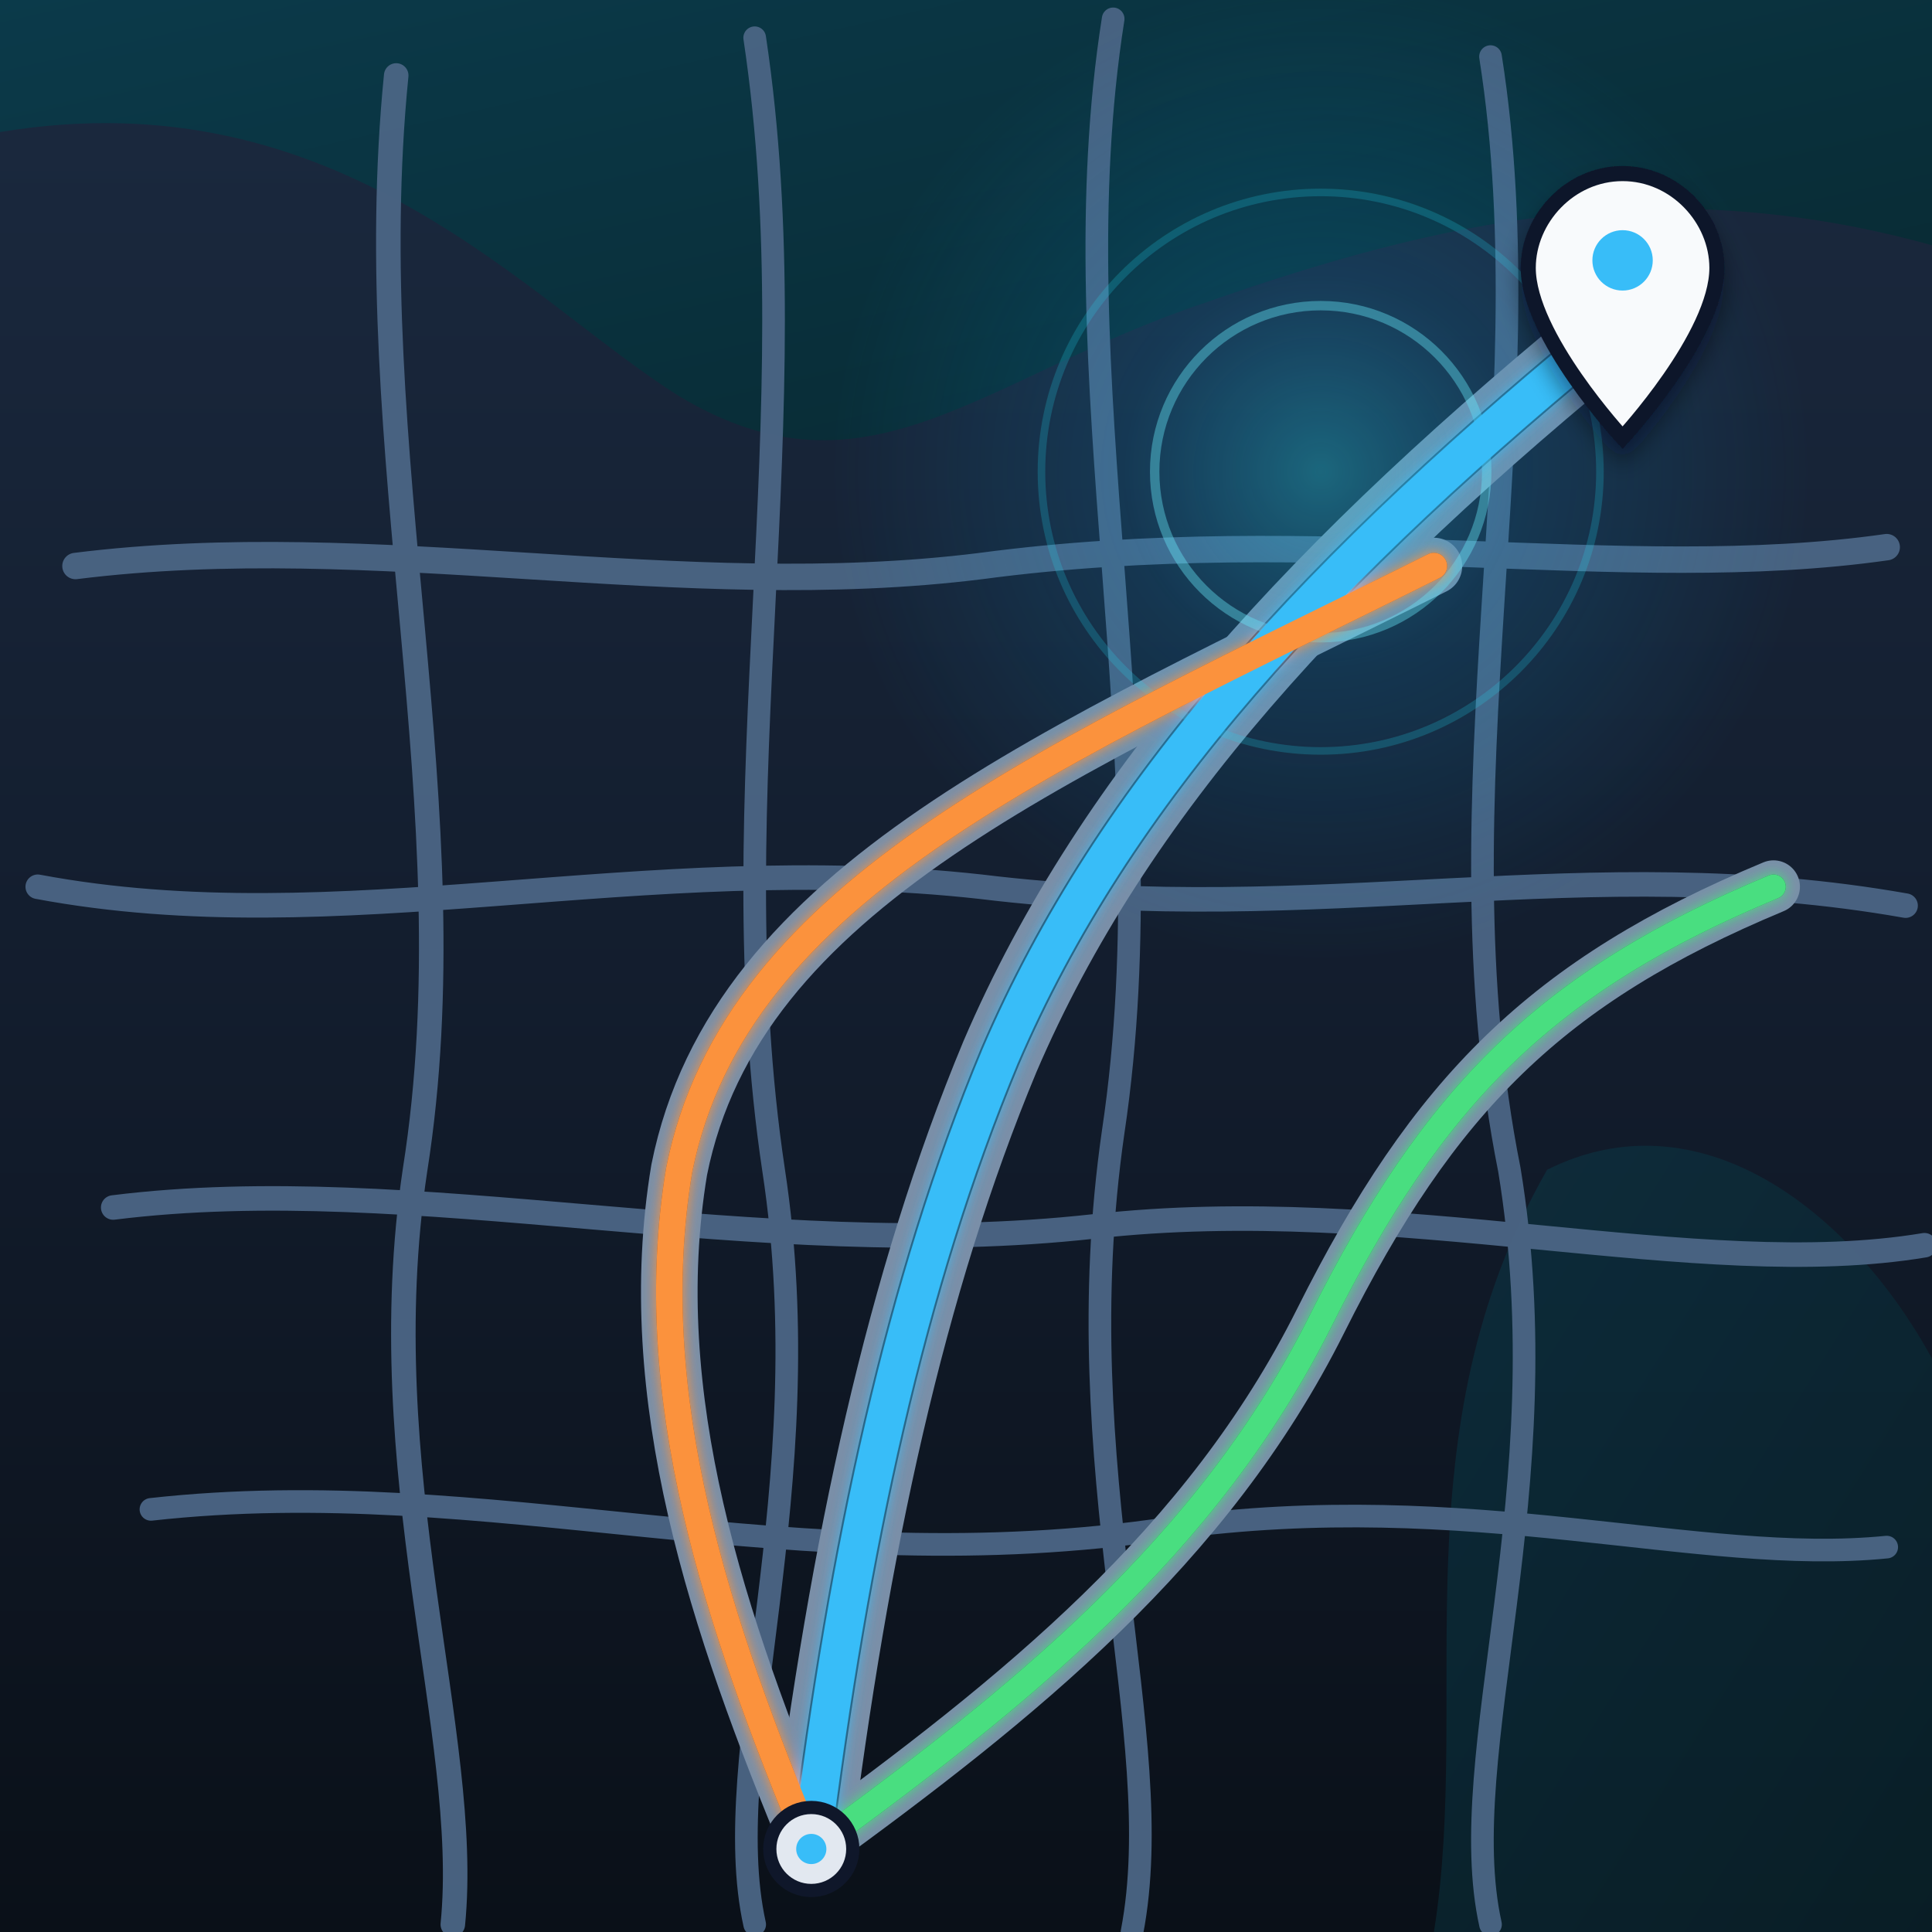
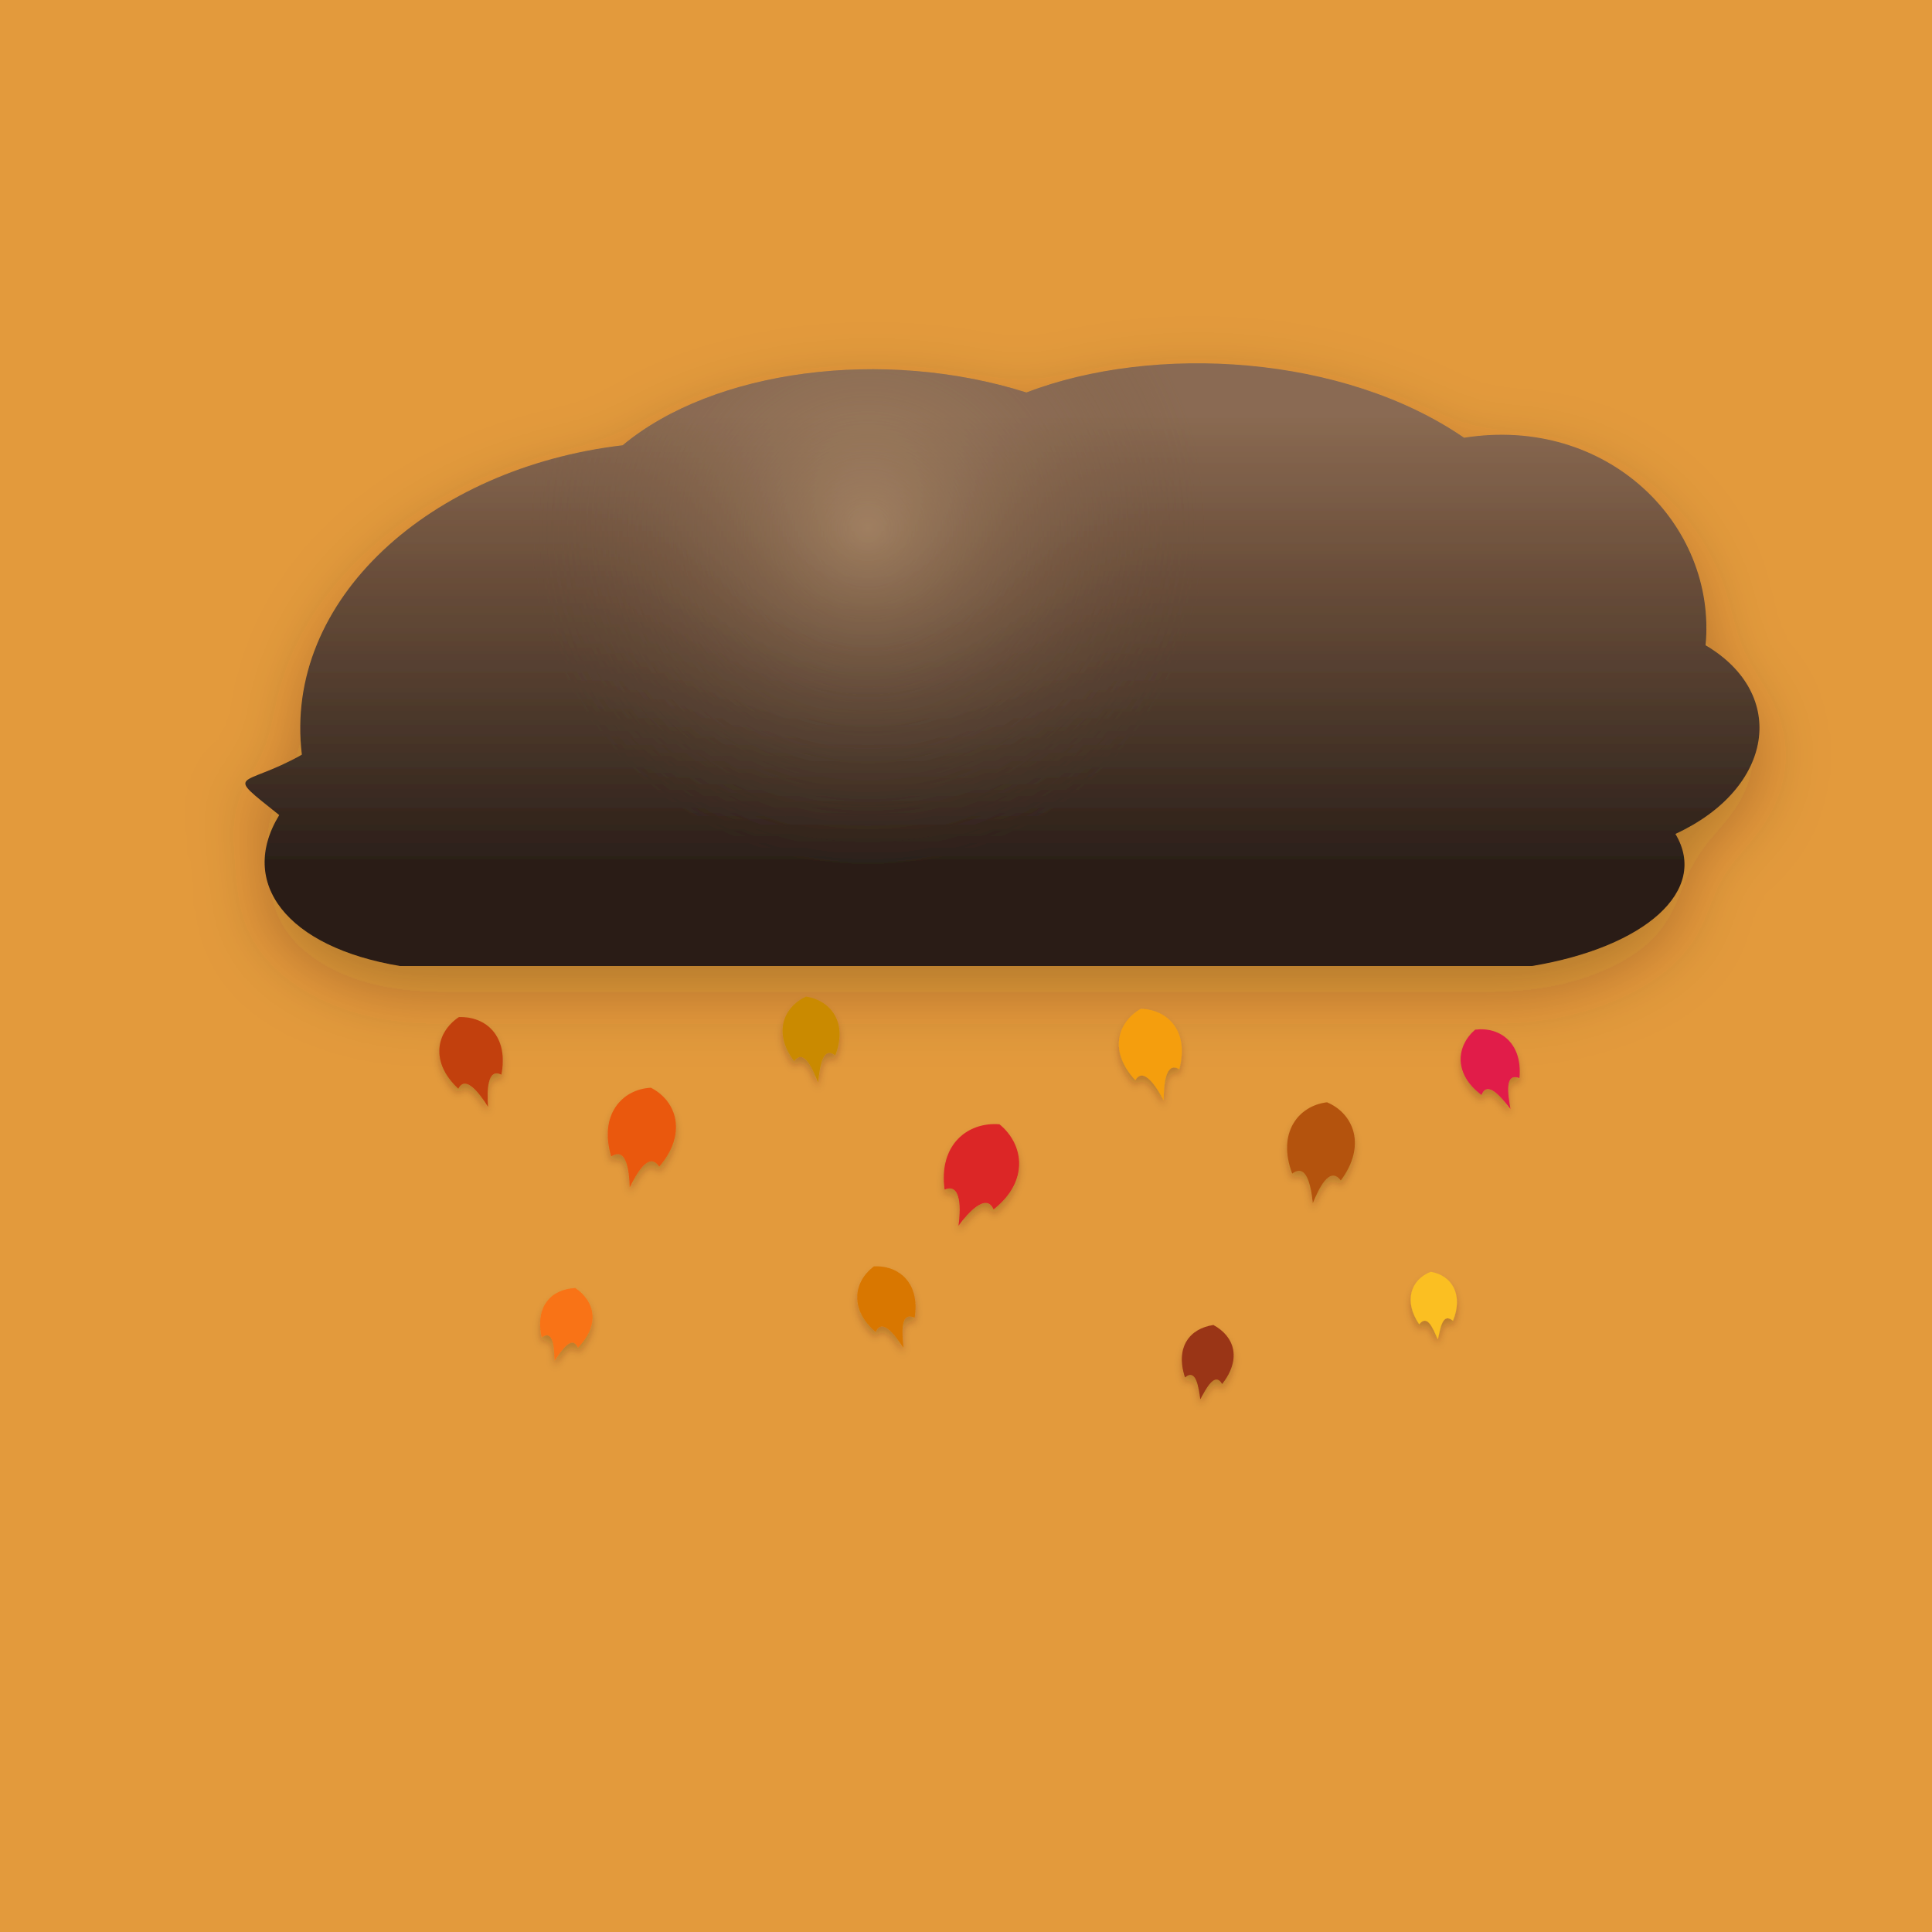
<svg xmlns="http://www.w3.org/2000/svg" width="1024" height="1024" viewBox="0 0 1024 1024">
  <defs>
-     <linearGradient id="landM" x1="0" y1="0" x2="0" y2="1">
-       <stop offset="0%" stop-color="#1B2A40" />
-       <stop offset="55%" stop-color="#121C2C" />
-       <stop offset="100%" stop-color="#0A1018" />
+     <linearGradient id="cloud-main" x1="512" y1="220" x2="512" y2="460" gradientUnits="userSpaceOnUse">
+       <stop offset="0%" stop-color="#8A6A52" />
+       <stop offset="35%" stop-color="#6A4E3A" />
+       <stop offset="72%" stop-color="#463428" />
+       <stop offset="100%" stop-color="#2A1E18" />
    </linearGradient>
-     <linearGradient id="waterM" x1="0" y1="0" x2="1" y2="1">
-       <stop offset="0%" stop-color="#0B3A4A" />
-       <stop offset="100%" stop-color="#082830" />
-     </linearGradient>
-     <radialGradient id="radarM" cx="700" cy="250" r="260" gradientUnits="userSpaceOnUse">
-       <stop offset="0%" stop-color="#22D3EE" stop-opacity="0.38" />
-       <stop offset="40%" stop-color="#0EA5E9" stop-opacity="0.16" />
-       <stop offset="100%" stop-color="#0EA5E9" stop-opacity="0" />
+     <radialGradient id="cloud-highlight" cx="460" cy="280" r="180" gradientUnits="userSpaceOnUse">
+       <stop offset="0%" stop-color="#C4A07A" stop-opacity="0.55" />
+       <stop offset="100%" stop-color="#6A4E3A" stop-opacity="0" />
    </radialGradient>
-     <filter id="glowM" x="-30%" y="-30%" width="160%" height="160%">
-       <feGaussianBlur stdDeviation="3.5" result="b" />
-       <feMerge>
-         <feMergeNode in="b" />
-         <feMergeNode in="SourceGraphic" />
-       </feMerge>
+     <filter id="cloud-shadow" x="-18%" y="-18%" width="136%" height="136%">
+       <feDropShadow dx="0" dy="14" stdDeviation="18" flood-color="#3A1E0A" flood-opacity="0.28" />
    </filter>
-     <filter id="pinShadowM" x="-40%" y="-20%" width="180%" height="160%">
-       <feDropShadow dx="0" dy="8" stdDeviation="6" flood-color="#020617" flood-opacity="0.45" />
+     <filter id="leaf-shadow" x="-40%" y="-40%" width="180%" height="180%">
+       <feDropShadow dx="0" dy="3" stdDeviation="2" flood-color="#4A2208" flood-opacity="0.25" />
    </filter>
  </defs>
-   <rect width="1024" height="1024" fill="url(#landM)" />
-   <path d="M 0 70 C 180 40, 280 160, 360 210 C 460 270, 520 200, 640 160        C 760 118, 880 90, 1024 130 L 1024 0 L 0 0 Z" fill="url(#waterM)" opacity="1" />
-   <path d="M 820 620 C 900 580, 980 640, 1024 720 L 1024 1024 L 760 1024        C 780 900, 740 760, 820 620 Z" fill="url(#waterM)" opacity="0.55" />
-   <g fill="none" stroke="#4A6584" stroke-linecap="round" opacity="0.95">
-     <path d="M 40 300 C 200 280, 360 320, 520 300 C 700 276, 860 310, 1000 290" stroke-width="14" />
-     <path d="M 20 470 C 180 500, 340 450, 520 470 C 700 492, 840 450, 1010 480" stroke-width="13" />
-     <path d="M 60 640 C 220 620, 400 670, 580 650 C 740 632, 900 680, 1020 660" stroke-width="13" />
-     <path d="M 80 800 C 260 780, 420 840, 620 810 C 780 788, 900 830, 1000 820" stroke-width="12" />
-     <path d="M 210 40 C 190 240, 250 430, 220 620 C 196 780, 250 920, 240 1020" stroke-width="13" />
-     <path d="M 400 20 C 430 220, 380 420, 410 620 C 436 790, 380 930, 400 1020" stroke-width="12" />
-     <path d="M 590 10 C 560 200, 620 400, 590 600 C 564 780, 620 920, 600 1024" stroke-width="12" />
-     <path d="M 790 30 C 820 220, 760 420, 800 620 C 828 790, 770 930, 790 1020" stroke-width="12" />
+   <rect width="1024" height="1024" fill="#E39A3C" />
+   <g filter="url(#cloud-shadow)">
+     <path d="M 160 400          C 150 318 228 248 330 236          C 378 196 468 184 544 208          C 612 182 712 188 776 232          C 852 220 910 278 904 342          C 948 368 940 418 888 442          C 906 472 872 502 812 512          H 212          C 152 502 126 468 148 432          C 118 408 128 418 160 400 Z" fill="url(#cloud-main)" />
+     <path d="M 160 400          C 150 318 228 248 330 236          C 378 196 468 184 544 208          C 612 182 712 188 776 232          C 852 220 910 278 904 342          C 948 368 940 418 888 442          C 906 472 872 502 812 512          H 212          C 152 502 126 468 148 432          C 118 408 128 418 160 400 Z" fill="url(#cloud-highlight)" />
+     <path d="M 204 468 Q 512 492 820 468 L 820 498 Q 512 522 204 498 Z" fill="#2A1810" opacity="0.5" />
  </g>
-   <g fill="none" stroke="#7A8FA8" stroke-linecap="round" stroke-linejoin="round">
-     <path d="M 430 980 C 450 820, 480 680, 530 560 C 590 420, 700 300, 860 170" stroke-width="42" />
-     <path d="M 430 980 C 380 860, 340 740, 360 620 C 390 470, 560 400, 760 300" stroke-width="30" />
-     <path d="M 430 980 C 540 900, 640 820, 700 700 C 760 580, 820 520, 940 470" stroke-width="28" />
-   </g>
-   <g fill="none" stroke="#1A2433" stroke-linecap="round" stroke-linejoin="round">
-     <path d="M 430 980 C 450 820, 480 680, 530 560 C 590 420, 700 300, 860 170" stroke-width="22" />
-     <path d="M 430 980 C 380 860, 340 740, 360 620 C 390 470, 560 400, 760 300" stroke-width="14" />
-     <path d="M 430 980 C 540 900, 640 820, 700 700 C 760 580, 820 520, 940 470" stroke-width="13" />
-   </g>
-   <circle cx="700" cy="250" r="260" fill="url(#radarM)" />
-   <circle cx="700" cy="250" r="88" fill="none" stroke="#67E8F9" stroke-width="5" opacity="0.4" />
-   <circle cx="700" cy="250" r="148" fill="none" stroke="#22D3EE" stroke-width="4" opacity="0.22" />
-   <g fill="none" stroke-linecap="round" stroke-linejoin="round" filter="url(#glowM)">
-     <path d="M 430 980 C 450 820, 480 680, 530 560 C 590 420, 700 300, 860 170" stroke="#38BDF8" stroke-width="20" />
-     <path d="M 430 980 C 380 860, 340 740, 360 620 C 390 470, 560 400, 760 300" stroke="#FB923C" stroke-width="14" />
-     <path d="M 430 980 C 540 900, 640 820, 700 700 C 760 580, 820 520, 940 470" stroke="#4ADE80" stroke-width="13" />
-   </g>
-   <circle cx="430" cy="980" r="22" fill="#E2E8F0" stroke="#0F172A" stroke-width="7" />
-   <circle cx="430" cy="980" r="8" fill="#38BDF8" />
-   <g filter="url(#pinShadowM)" transform="translate(860 170)">
-     <path d="M 0 -78 C 28 -78 50 -54 50 -28 C 50 8 0 62 0 62 C 0 62 -50 8 -50 -28 C -50 -54 -28 -78 0 -78 Z" fill="#F8FAFC" />
-     <path d="M 0 -78 C 28 -78 50 -54 50 -28 C 50 8 0 62 0 62 C 0 62 -50 8 -50 -28 C -50 -54 -28 -78 0 -78 Z" fill="none" stroke="#0F172A" stroke-width="8" />
-     <circle cx="0" cy="-32" r="16" fill="#38BDF8" />
+   <g filter="url(#leaf-shadow)">
+     <g transform="translate(250 560) rotate(-18)">
+       <path d="M 0 -22 C 14 -18 22 -4 12 14 C 6 8 2 20 0 28 C -2 20 -6 8 -12 14 C -22 -4 -14 -18 0 -22 Z" fill="#C2410C" />
+     </g>
+     <g transform="translate(340 600) rotate(12)">
+       <path d="M 0 -24 C 15 -20 24 -4 13 16 C 6 9 2 22 0 30 C -2 22 -6 9 -13 16 C -24 -4 -15 -20 0 -24 Z" fill="#EA580C" />
+     </g>
+     <g transform="translate(430 548) rotate(-8)">
+       <path d="M 0 -20 C 13 -16 20 -3 11 13 C 5 7 2 18 0 26 C -2 18 -5 7 -11 13 C -20 -3 -13 -16 0 -20 Z" fill="#CA8A04" />
+     </g>
+     <g transform="translate(520 620) rotate(22)">
+       <path d="M 0 -26 C 16 -21 26 -4 14 17 C 7 10 2 24 0 32 C -2 24 -7 10 -14 17 C -26 -4 -16 -21 0 -26 Z" fill="#DC2626" />
+     </g>
+     <g transform="translate(610 556) rotate(-14)">
+       <path d="M 0 -22 C 14 -18 22 -4 12 14 C 6 8 2 20 0 28 C -2 20 -6 8 -12 14 C -22 -4 -14 -18 0 -22 Z" fill="#F59E0B" />
+     </g>
+     <g transform="translate(700 608) rotate(8)">
+       <path d="M 0 -24 C 15 -20 24 -4 13 16 C 6 9 2 22 0 30 C -2 22 -6 9 -13 16 C -24 -4 -15 -20 0 -24 Z" fill="#B45309" />
+     </g>
+     <g transform="translate(790 564) rotate(-24)">
+       <path d="M 0 -20 C 13 -16 20 -3 11 13 C 5 7 2 18 0 26 C -2 18 -5 7 -11 13 C -20 -3 -13 -16 0 -20 Z" fill="#E11D48" />
+     </g>
+     <g transform="translate(300 700) rotate(16)">
+       <path d="M 0 -18 C 12 -14 18 -3 10 12 C 5 6 2 16 0 22 C -2 16 -5 6 -10 12 C -18 -3 -12 -14 0 -18 Z" fill="#F97316" />
+     </g>
+     <g transform="translate(470 690) rotate(-20)">
+       <path d="M 0 -20 C 13 -16 20 -3 11 13 C 5 7 2 18 0 26 C -2 18 -5 7 -11 13 C -20 -3 -13 -16 0 -20 Z" fill="#D97706" />
+     </g>
+     <g transform="translate(640 720) rotate(10)">
+       <path d="M 0 -18 C 12 -14 18 -3 10 12 C 5 6 2 16 0 22 C -2 16 -5 6 -10 12 C -18 -3 -12 -14 0 -18 Z" fill="#9A3412" />
+     </g>
+     <g transform="translate(760 690) rotate(-6)">
+       <path d="M 0 -16 C 11 -13 16 -2 9 11 C 4 6 2 14 0 20 C -2 14 -4 6 -9 11 C -16 -2 -11 -13 0 -16 Z" fill="#FBBF24" />
+     </g>
  </g>
</svg>
